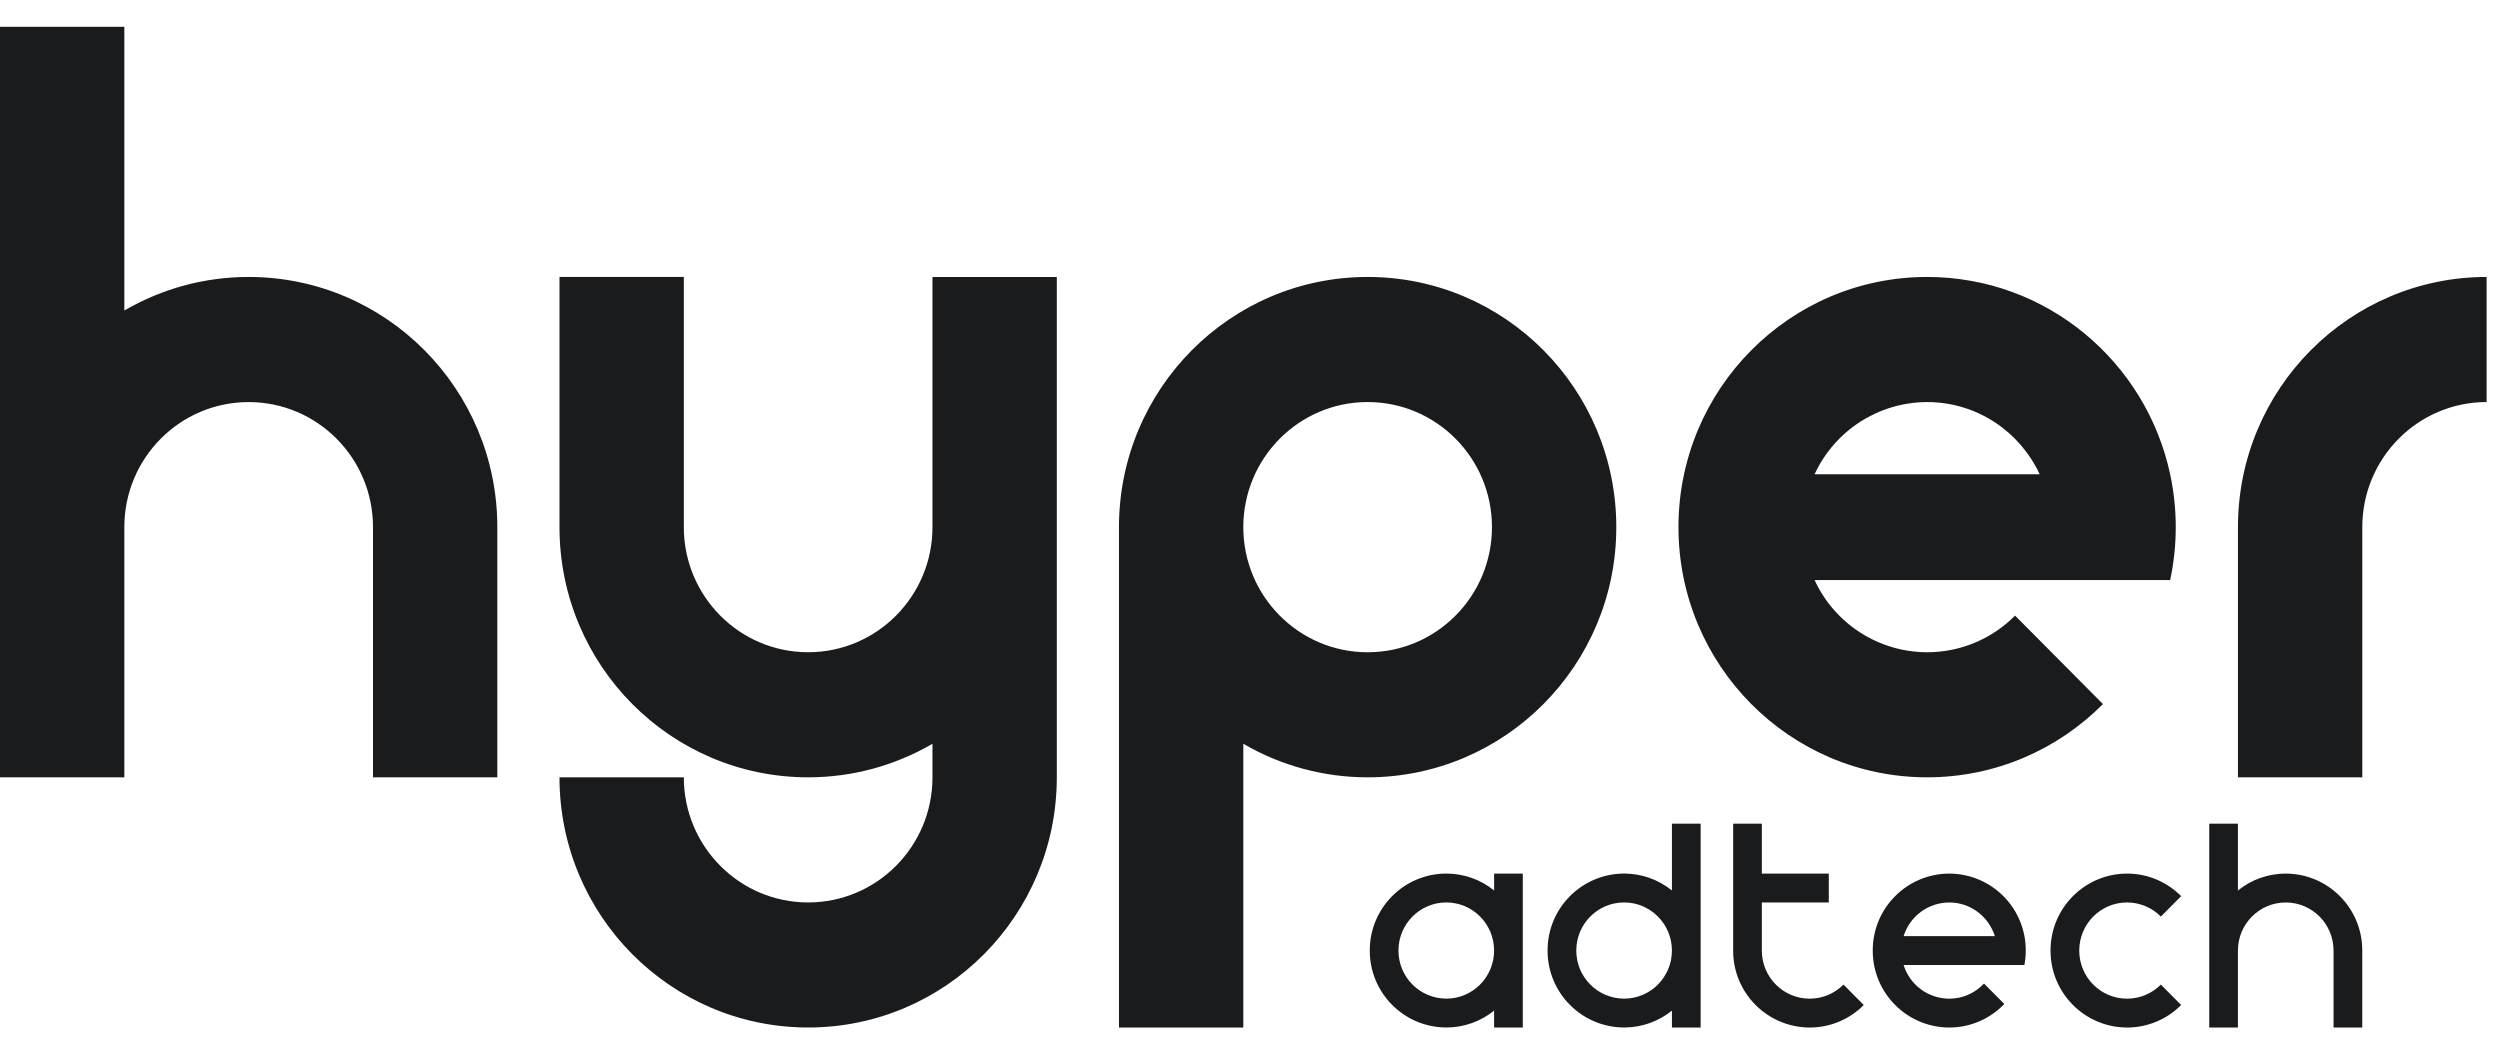
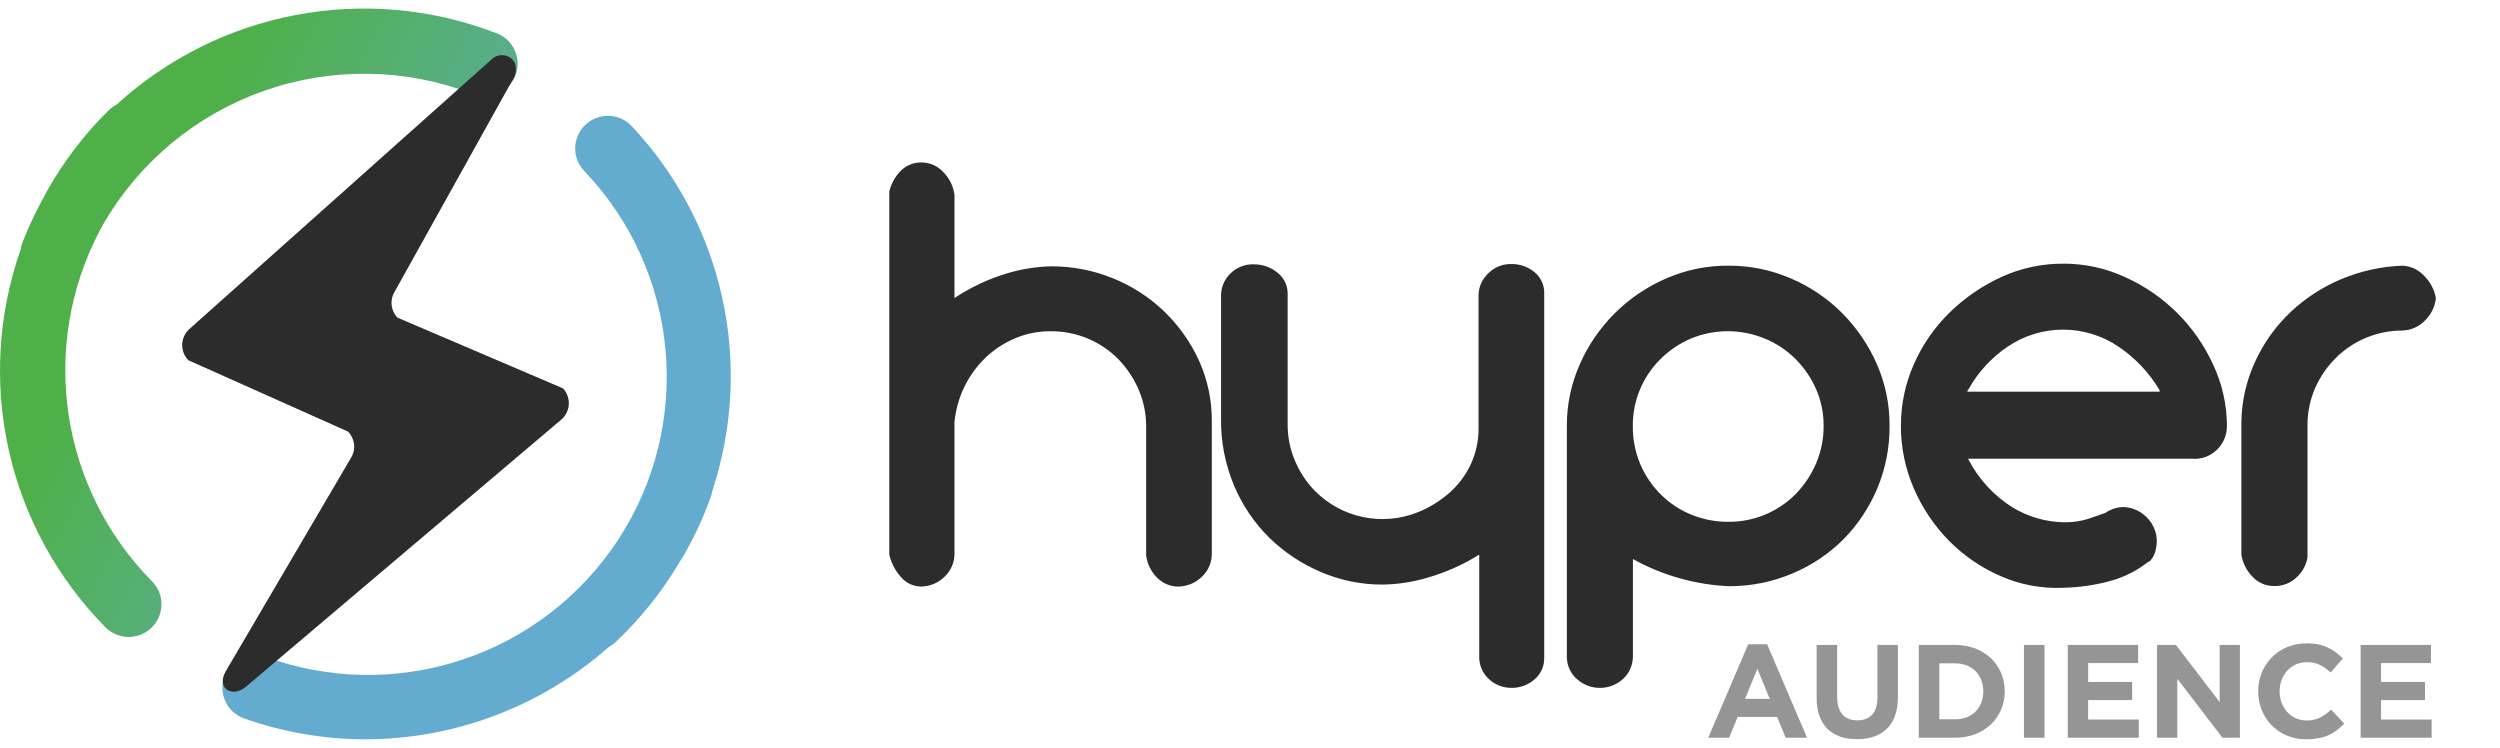
- <svg xmlns="http://www.w3.org/2000/svg" width="83" height="35" fill="none">
-   <path d="M60.245 15.745a4.123 4.123 0 0 1 3.736-2.396c1.654 0 3.078.981 3.736 2.396h-7.472zm11.804 0c-.801-3.744-4.109-6.55-8.068-6.55-4.56 0-8.256 3.72-8.256 8.306 0 4.588 3.696 8.306 8.256 8.306 2.28 0 4.343-.93 5.837-2.432L66.9 20.438a4.104 4.104 0 0 1-2.92 1.217 4.123 4.123 0 0 1-3.735-2.396h11.804a8.39 8.39 0 0 0 0-3.514zm-36.963-6.55v16.612c0 4.588-3.696 8.306-8.255 8.306-4.56 0-8.256-3.718-8.256-8.306h4.128c0 2.294 1.848 4.154 4.128 4.154 2.28 0 4.127-1.86 4.127-4.154v-1.114a8.175 8.175 0 0 1-4.127 1.114c-4.56 0-8.256-3.718-8.256-8.305V9.194h4.128v8.306c0 2.294 1.848 4.154 4.128 4.154 2.28 0 4.127-1.86 4.127-4.154V9.196h4.128zm-18.575 8.306v8.306h-4.127v-8.305c0-2.294-1.848-4.153-4.128-4.153-2.28 0-4.128 1.859-4.128 4.152v8.306H0V.89h4.128v9.42a8.176 8.176 0 0 1 4.128-1.115c4.559 0 8.255 3.72 8.255 8.306zm66.045-4.153c-2.28 0-4.128 1.86-4.128 4.153v8.306H74.3v-8.305c0-4.588 3.696-8.307 8.256-8.307v4.153zm-37.15 8.307c-2.28 0-4.128-1.86-4.128-4.154 0-2.293 1.848-4.153 4.128-4.153 2.28 0 4.127 1.86 4.127 4.153 0 2.294-1.848 4.154-4.127 4.154zm0-12.46c-4.56 0-8.256 3.72-8.256 8.306v16.612h4.128v-9.42a8.178 8.178 0 0 0 4.128 1.114c4.559 0 8.255-3.718 8.255-8.305 0-4.588-3.696-8.307-8.255-8.307zM63.2 31.08a1.59 1.59 0 0 1 1.515-1.118c.71 0 1.312.47 1.514 1.118H63.2zm4.055.479a2.545 2.545 0 0 0-2.54-2.556 2.548 2.548 0 0 0-2.54 2.556 2.548 2.548 0 0 0 2.54 2.555c.718 0 1.366-.3 1.828-.782l-.674-.678c-.29.309-.7.502-1.154.502a1.59 1.59 0 0 1-1.515-1.118h4.01c.029-.155.045-.315.045-.479zm4.486 1.13.673.677a2.524 2.524 0 0 1-1.796.748 2.548 2.548 0 0 1-2.54-2.555 2.548 2.548 0 0 1 2.54-2.556c.701 0 1.336.286 1.796.749l-.673.678a1.578 1.578 0 0 0-1.123-.468c-.877 0-1.587.715-1.587 1.597s.71 1.597 1.587 1.597c.439 0 .835-.179 1.123-.468zm-9.864.677a2.525 2.525 0 0 1-1.796.748 2.548 2.548 0 0 1-2.54-2.555v-4.213h.952v1.657h2.223v.959h-2.223v1.597c0 .882.711 1.597 1.588 1.597.438 0 .835-.179 1.123-.468l.673.678zm16.55-1.807v2.555h-.953v-2.555c0-.882-.71-1.597-1.587-1.597s-1.588.715-1.588 1.597v2.555h-.952v-6.768h.952v2.219a2.518 2.518 0 0 1 1.588-.562 2.548 2.548 0 0 1 2.54 2.556zM53.92 33.155a1.592 1.592 0 0 1-1.587-1.597c0-.882.71-1.597 1.587-1.597s1.588.715 1.588 1.597-.71 1.597-1.588 1.597zm1.588-5.81v2.219a2.518 2.518 0 0 0-1.588-.562 2.548 2.548 0 0 0-2.54 2.556 2.548 2.548 0 0 0 2.54 2.555c.601 0 1.153-.21 1.588-.56v.56h.953v-6.768h-.953zm-7.49 5.81a1.592 1.592 0 0 1-1.589-1.597c0-.882.711-1.597 1.588-1.597.877 0 1.587.715 1.587 1.597s-.71 1.597-1.587 1.597zm1.587-4.153v.562a2.519 2.519 0 0 0-1.588-.562 2.548 2.548 0 0 0-2.54 2.556 2.548 2.548 0 0 0 2.54 2.555c.6 0 1.152-.21 1.587-.56v.56h.953v-5.11h-.953z" fill="#1A1B1D" />
+ <svg xmlns="http://www.w3.org/2000/svg" width="117" height="35" fill="none">
+   <path d="m4.665 10.801.114-.213.07-.127a14.09 14.09 0 0 1 7.503-6.208 14.124 14.124 0 0 1 9.745.133 1.533 1.533 0 0 0 2.026-.857 1.522 1.522 0 0 0-.929-1.99A17.185 17.185 0 0 0 5.452 4.9a1.512 1.512 0 0 0-.358.253 17.052 17.052 0 0 0-2.885 3.768l-.1.196-.158.288a17.153 17.153 0 0 0-.904 1.958c-.04.103-.067.21-.083.318a17.089 17.089 0 0 0-.549 9.402 17.112 17.112 0 0 0 4.517 8.27 1.534 1.534 0 0 0 2.625-1.061 1.528 1.528 0 0 0-.44-1.085A14.048 14.048 0 0 1 4.665 10.8z" fill="url(#a)" />
+   <path d="M32.048 25.908c.481-.849.889-1.737 1.219-2.656.03-.088.052-.178.065-.27a17.084 17.084 0 0 0-3.767-17.078 1.531 1.531 0 0 0-2.646.995c-.013.405.136.798.413 1.094a13.934 13.934 0 0 1 1.58 17.294 13.98 13.98 0 0 1-7.311 5.598c-3.001.987-6.249.932-9.214-.158a1.532 1.532 0 0 0-1.889.95 1.523 1.523 0 0 0 .866 1.924c1.846.66 3.791.999 5.751.999a17.25 17.25 0 0 0 11.362-4.309c.11-.059.21-.13.302-.213a17.05 17.05 0 0 0 2.989-3.712l.052-.091c.083-.118.158-.245.228-.367z" fill="url(#b)" />
+   <path d="m23.946 3.815-5.472 9.83a.997.997 0 0 0 .127 1.22l7.748 3.311a1.016 1.016 0 0 1-.06 1.444L11.503 32.145c-.62.523-1.385.087-.952-.707l5.886-10.03a.988.988 0 0 0-.157-1.213L8.817 16.86a1.012 1.012 0 0 1 .026-1.444L23.02 2.768a.686.686 0 0 1 1.075.175.935.935 0 0 1-.148.872z" fill="#2C2C2C" />
+   <path fill-rule="evenodd" clip-rule="evenodd" d="M43.142 7.603a1.377 1.377 0 0 1 .998.443c.29.29.477.666.53 1.072v4.83a9.29 9.29 0 0 1 2.476-1.16 7.748 7.748 0 0 1 2.04-.324 7.605 7.605 0 0 1 2.895.558 7.479 7.479 0 0 1 2.396 1.547 7.535 7.535 0 0 1 1.643 2.322c.403.9.605 1.877.593 2.863v6.15a1.451 1.451 0 0 1-.446 1.069 1.621 1.621 0 0 1-1.104.478 1.385 1.385 0 0 1-1.011-.416 1.8 1.8 0 0 1-.512-1.037v-6.04a4.31 4.31 0 0 0-.343-1.702 4.737 4.737 0 0 0-.936-1.423 4.392 4.392 0 0 0-3.175-1.33 4.2 4.2 0 0 0-1.666.324 4.624 4.624 0 0 0-1.372.887 4.826 4.826 0 0 0-1.478 3.04v6.15a1.479 1.479 0 0 1-.446 1.069c-.295.3-.699.473-1.122.478a1.244 1.244 0 0 1-.935-.443 2.35 2.35 0 0 1-.548-1.05V8.963c.084-.354.261-.68.512-.944a1.336 1.336 0 0 1 1.011-.416zm15.535 4.768a1.72 1.72 0 0 1 1.104.385 1.231 1.231 0 0 1 .481 1.006v6.102a4.296 4.296 0 0 0 .343 1.702c.22.524.537 1.002.935 1.41a4.447 4.447 0 0 0 4.823.993 5.039 5.039 0 0 0 1.448-.887 4.09 4.09 0 0 0 1.011-1.33c.252-.538.38-1.125.374-1.72v-6.177a1.426 1.426 0 0 1 .446-1.054 1.48 1.48 0 0 1 1.09-.444c.4-.006.787.13 1.092.386a1.25 1.25 0 0 1 .445 1.006v17.017a1.287 1.287 0 0 1-.445 1.024c-.3.264-.69.408-1.091.403a1.546 1.546 0 0 1-1.06-.417 1.406 1.406 0 0 1-.445-1.099v-4.72a9.523 9.523 0 0 1-2.419 1.078 7.675 7.675 0 0 1-2.102.323 7.25 7.25 0 0 1-2.895-.59 7.82 7.82 0 0 1-2.414-1.608 7.489 7.489 0 0 1-1.648-2.446 7.818 7.818 0 0 1-.605-3.102V13.85a1.426 1.426 0 0 1 .445-1.055 1.48 1.48 0 0 1 1.087-.425zm25.119.652a7.26 7.26 0 0 0-2.895-.59 7.156 7.156 0 0 0-2.935.603 7.784 7.784 0 0 0-4.03 4.01 7.002 7.002 0 0 0-.607 2.88v10.871a1.378 1.378 0 0 0 .481.993 1.607 1.607 0 0 0 2.165-.031 1.434 1.434 0 0 0 .445-1.055v-4.542c1.374.764 2.908 1.199 4.48 1.272a7.524 7.524 0 0 0 2.971-.59 7.414 7.414 0 0 0 2.401-1.604 7.526 7.526 0 0 0 1.585-2.384 7.397 7.397 0 0 0 .574-2.93 7.056 7.056 0 0 0-.605-2.91 7.82 7.82 0 0 0-1.635-2.385 7.636 7.636 0 0 0-2.395-1.608zm-7.024 8.716a4.478 4.478 0 0 1-.356-1.812 4.3 4.3 0 0 1 .338-1.706 4.385 4.385 0 0 1 .949-1.41 4.635 4.635 0 0 1 1.416-.961 4.532 4.532 0 0 1 3.487 0c.53.22 1.01.54 1.417.944.407.406.734.883.967 1.409.239.546.36 1.137.355 1.733a4.41 4.41 0 0 1-.343 1.732 4.728 4.728 0 0 1-.935 1.423 4.39 4.39 0 0 1-3.175 1.33 4.545 4.545 0 0 1-1.71-.324 4.375 4.375 0 0 1-1.43-.93 4.431 4.431 0 0 1-.98-1.428zm19.814-9.4a6.84 6.84 0 0 1 2.877.634 8.236 8.236 0 0 1 4.112 4.09c.422.897.642 1.874.645 2.864a1.538 1.538 0 0 1-.987 1.453 1.489 1.489 0 0 1-.643.089H92.106a5.776 5.776 0 0 0 2.102 2.29c.72.433 1.542.669 2.383.683.38.008.76-.044 1.123-.155l.81-.28c.261-.181.572-.279.89-.278a1.604 1.604 0 0 1 1.106.54c.263.282.412.652.418 1.037a2.001 2.001 0 0 1-.076.528c-.057.194-.17.366-.325.496l.031-.062a4.976 4.976 0 0 1-1.835.93c-.71.19-1.442.294-2.177.31-1 .046-1.997-.14-2.913-.54a7.723 7.723 0 0 1-2.427-1.657 7.976 7.976 0 0 1-1.649-2.455 7.304 7.304 0 0 1-.605-2.943c0-.986.206-1.96.605-2.863a7.706 7.706 0 0 1 1.666-2.415 8.611 8.611 0 0 1 2.428-1.67 6.878 6.878 0 0 1 2.925-.625zm4.481 5.917a6.409 6.409 0 0 0-1.915-2.03 4.626 4.626 0 0 0-5.197 0 5.831 5.831 0 0 0-1.822 1.981.181.181 0 0 0-.063.124h9.023-.003a.022.022 0 0 1-.011-.007.026.026 0 0 1-.007-.011.027.027 0 0 1 0-.013l-.005-.044zm4.799 9.056c.174.076.363.115.554.113a1.45 1.45 0 0 0 1.06-.404 1.67 1.67 0 0 0 .512-.93v-6.156a4.306 4.306 0 0 1 .356-1.772 4.597 4.597 0 0 1 .967-1.41 4.42 4.42 0 0 1 3.126-1.284 1.53 1.53 0 0 0 1.06-.48c.281-.278.457-.644.499-1.036a1.95 1.95 0 0 0-.53-1.024 1.485 1.485 0 0 0-1.029-.496c-.99.036-1.964.25-2.877.634a7.888 7.888 0 0 0-2.374 1.546 7.475 7.475 0 0 0-1.634 2.278 6.937 6.937 0 0 0-.66 2.863v6.204c.061.386.24.744.512 1.023.128.142.284.254.458.33z" fill="#2C2C2C" />
+   <g opacity=".5" fill="#2C2C2C">
+     <path d="M79.945 34.526h.98l.398-.975h1.846l.4.974h1.002l-1.87-4.373h-.885l-1.87 4.373zm1.721-1.818.58-1.409.58 1.409h-1.16zM86.908 34.594c1.172 0 1.914-.645 1.914-1.96v-2.451h-.96v2.487c0 .69-.356 1.043-.942 1.043s-.941-.366-.941-1.074v-2.456h-.96v2.481c0 1.278.717 1.93 1.889 1.93zM89.8 34.525h1.702c1.372 0 2.32-.949 2.32-2.17 0-1.235-.948-2.172-2.32-2.172H89.8v4.342zm.96-.862v-2.618h.742c.785 0 1.316.54 1.316 1.31 0 .78-.53 1.308-1.316 1.308h-.742zM94.72 34.525h.962v-4.342h-.961v4.342zM96.772 34.525h3.323v-.85h-2.37v-.911h2.058v-.85h-2.057v-.881h2.338v-.85h-3.292v4.342zM100.949 34.525h.948v-2.76l2.113 2.76h.818v-4.342h-.948v2.674l-2.046-2.674h-.885v4.342zM107.92 34.6c.842 0 1.34-.26 1.789-.738l-.611-.652c-.342.31-.648.51-1.147.51-.748 0-1.265-.621-1.265-1.366 0-.757.53-1.365 1.265-1.365.499 0 .786.18 1.122.484l.574-.657c-.405-.397-.866-.708-1.689-.708-1.342 0-2.276 1.012-2.276 2.246 0 1.26.953 2.246 2.238 2.246zM110.478 34.525h3.323v-.85h-2.369v-.911h2.058v-.85h-2.058v-.881h2.338v-.85h-3.292v4.342z" />
+   </g>
+   <defs>
+     <linearGradient id="a" x1="6.457" y1="11.687" x2="28.001" y2="22.48" gradientUnits="userSpaceOnUse">
+       <stop stop-color="#4FB049" />
+       <stop offset="1" stop-color="#63ACD0" />
+     </linearGradient>
+     <linearGradient id="b" x1="339.425" y1="816.013" x2="1597.36" y2="1328.92" gradientUnits="userSpaceOnUse">
+       <stop stop-color="#63ACD0" />
+       <stop offset="1" stop-color="#4FB049" />
+     </linearGradient>
+   </defs>
</svg>
